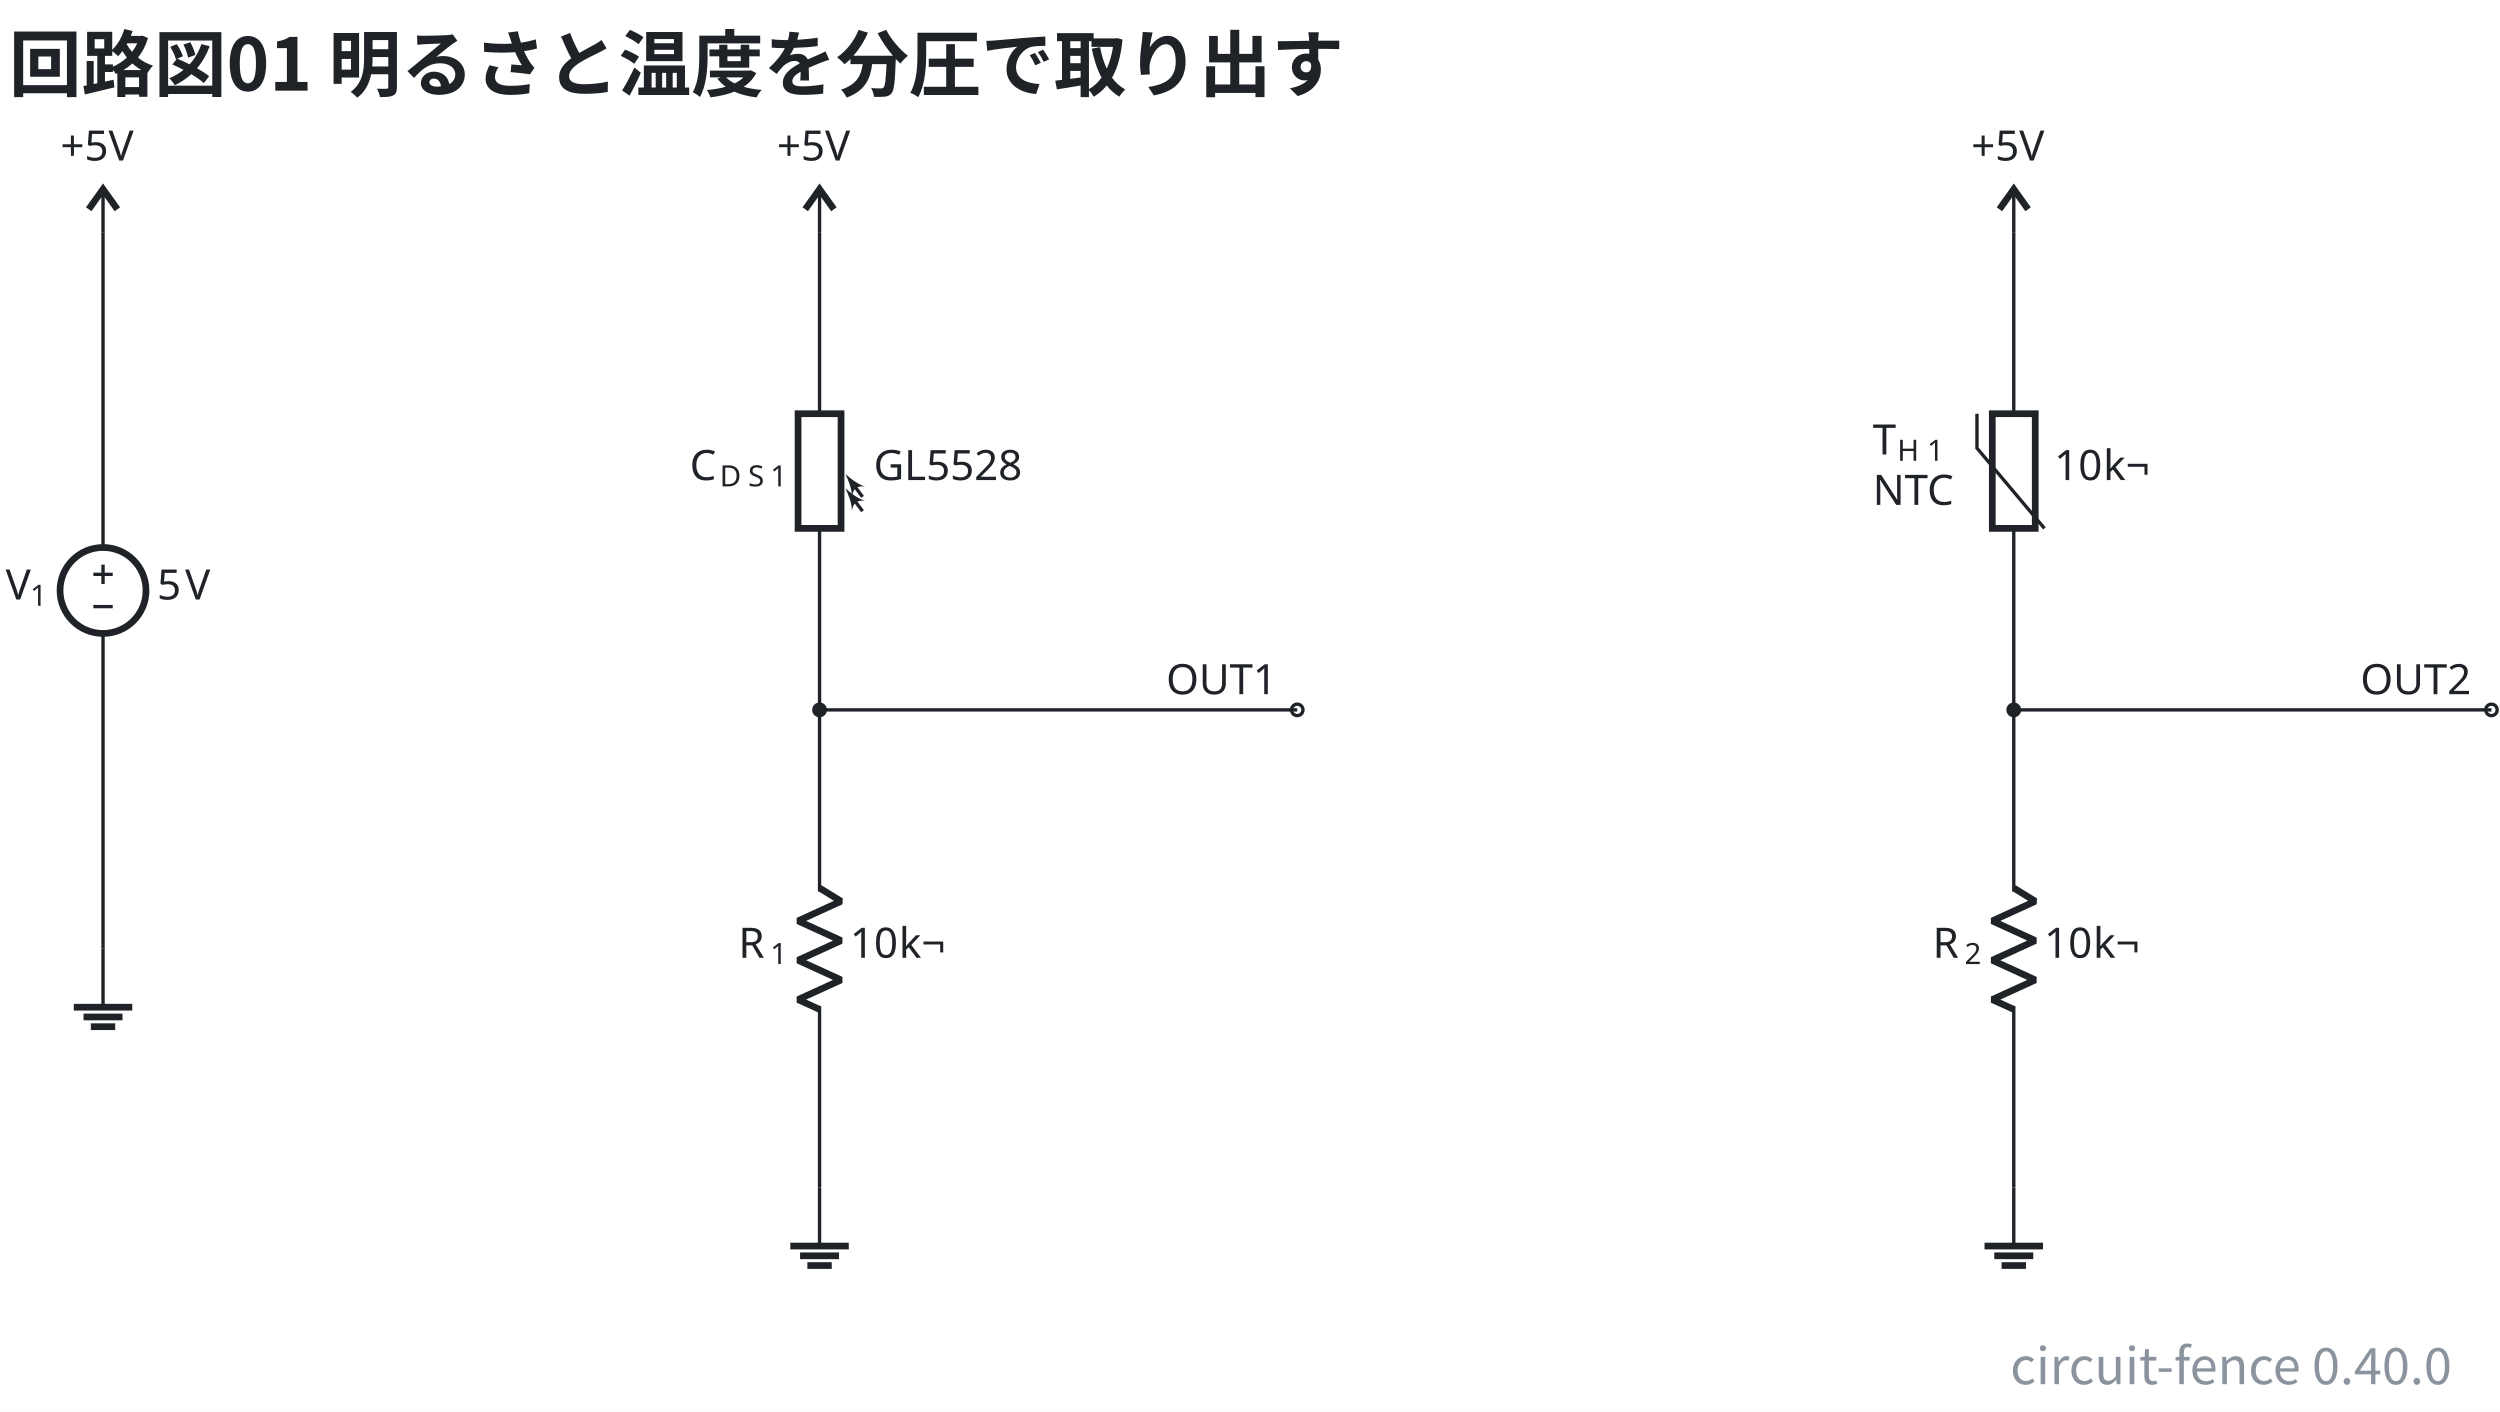
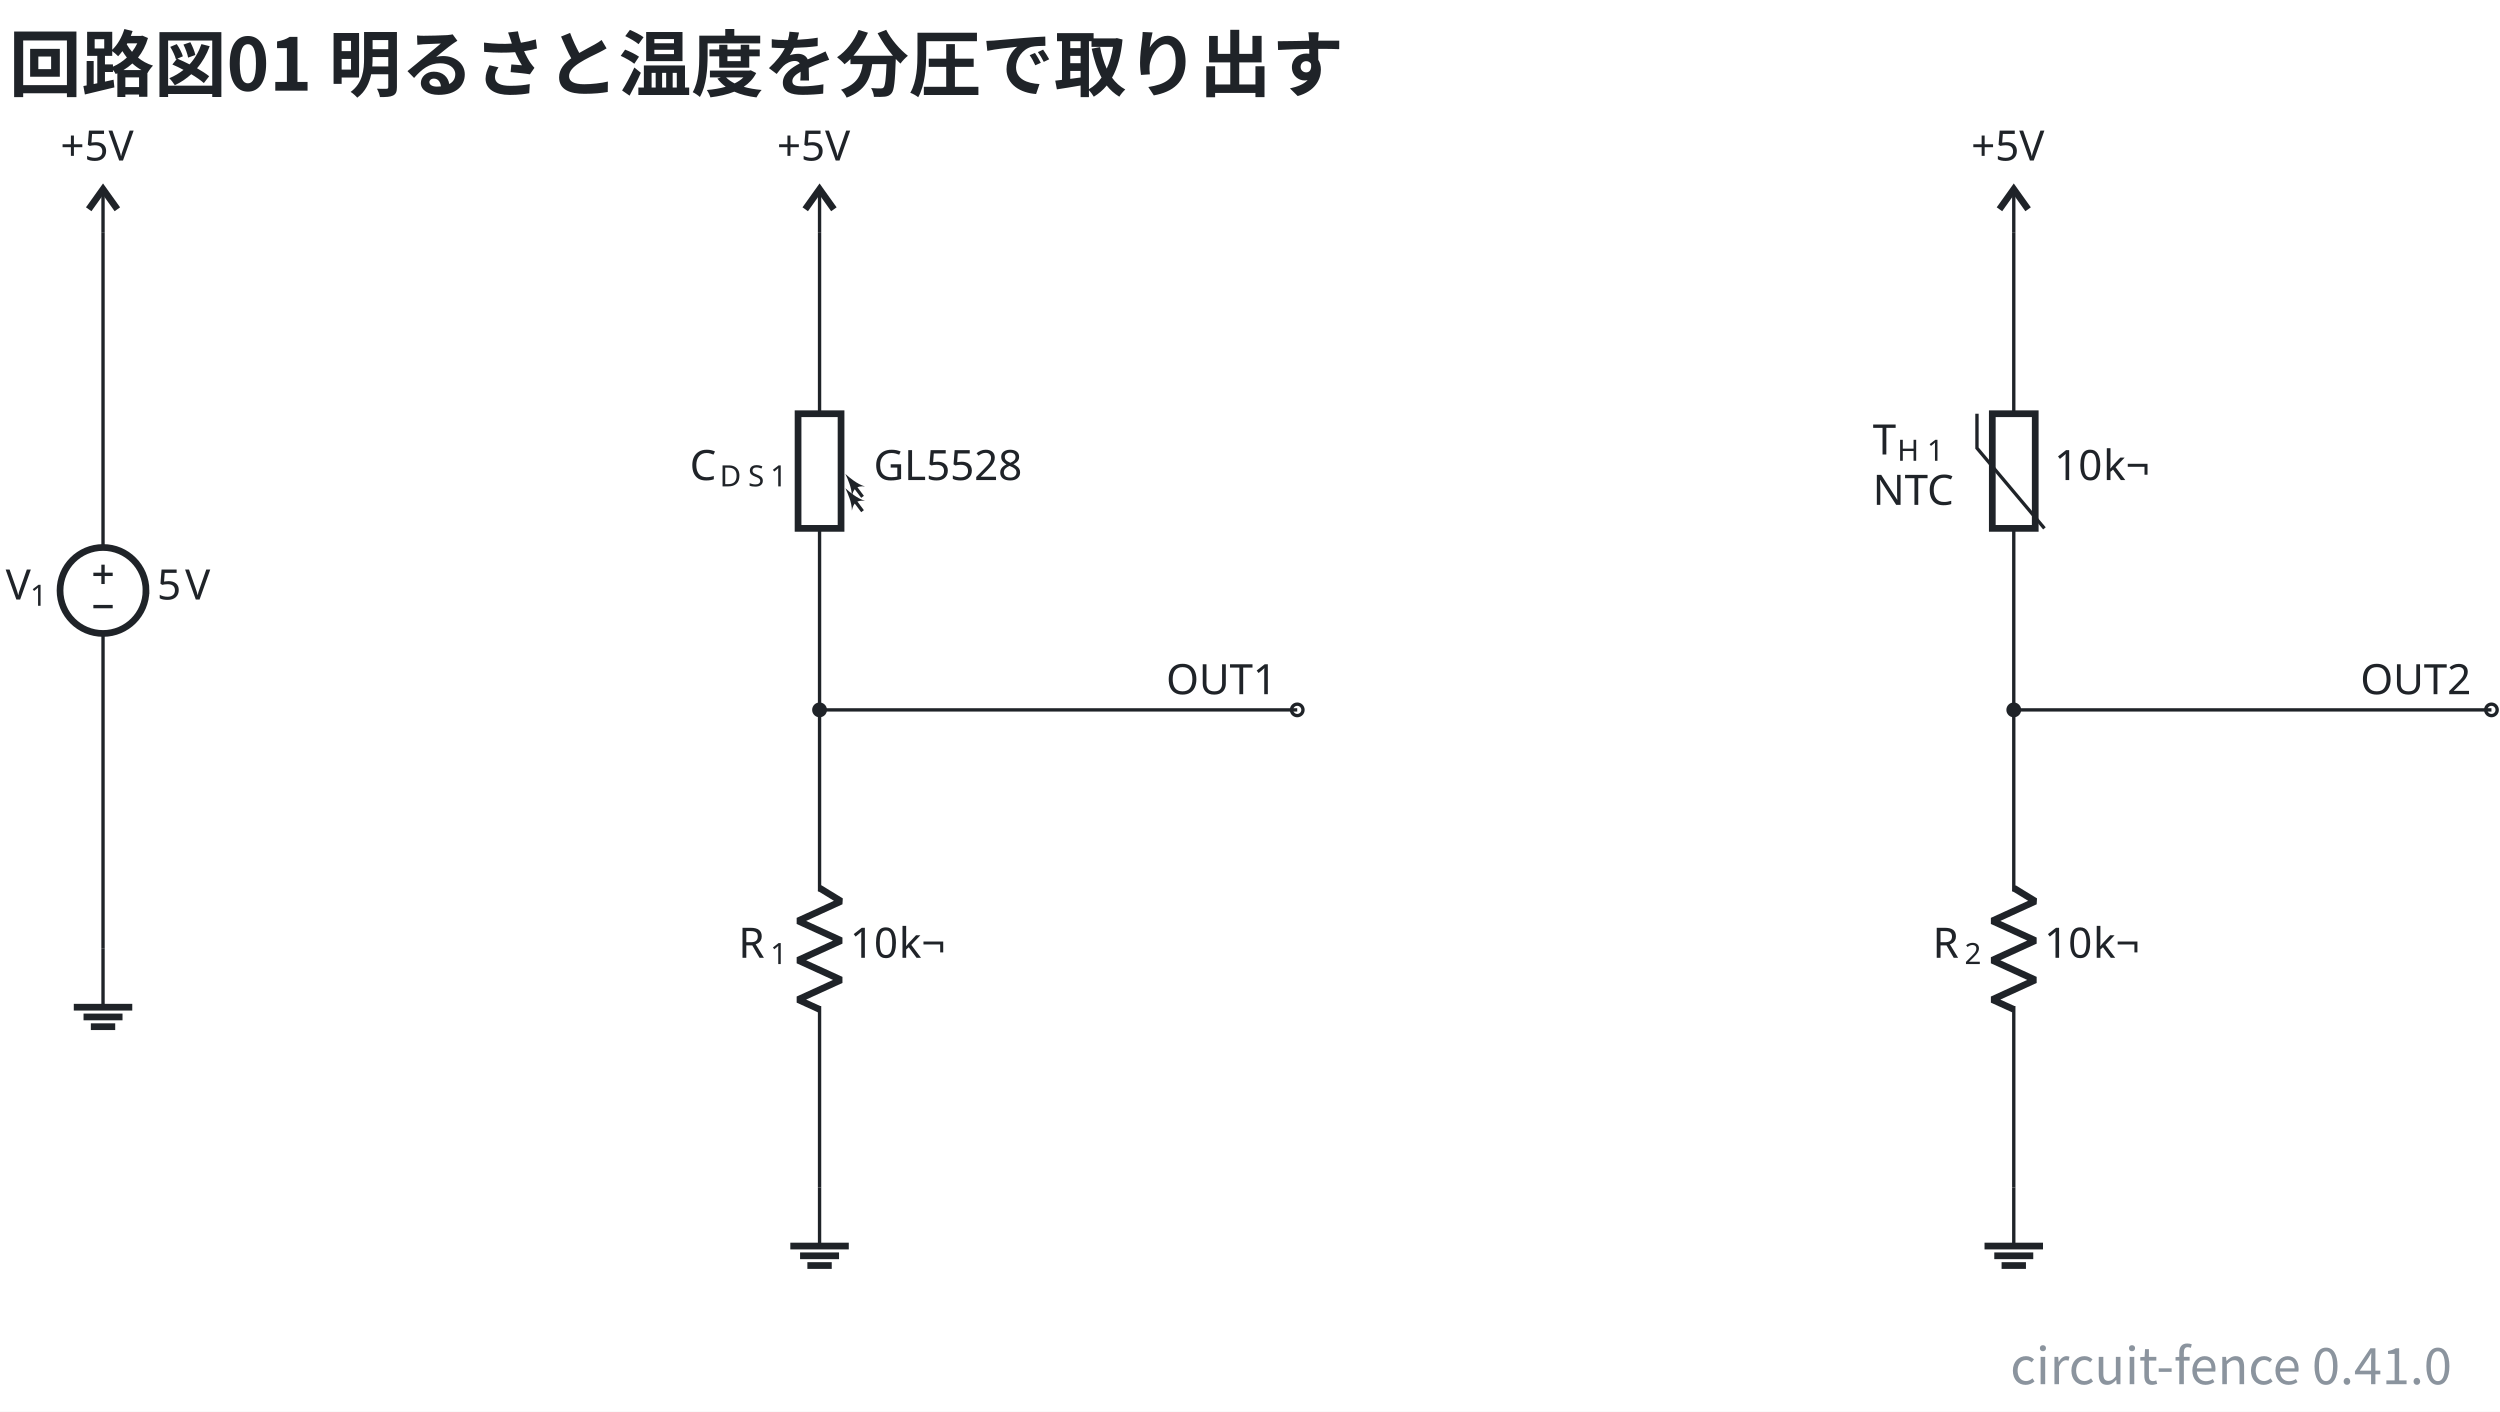
- <svg xmlns="http://www.w3.org/2000/svg" data-figure-paper="#ffffff" data-circuit-fence="0.40.0" fill="#1f2328" width="794.182" height="448.446" viewBox="-72 -72 595.636 336.335">
+ <svg xmlns="http://www.w3.org/2000/svg" data-figure-paper="#ffffff" data-circuit-fence="0.41.0" fill="#1f2328" width="794.182" height="448.446" viewBox="-72 -72 595.636 336.335">
  <rect x="-72" y="-72" width="595.636" height="336.335" fill="#ffffff" />
  <g stroke="#1f2328" stroke-miterlimit="10" stroke-width=".8">
    <path fill="none" d="M-47.454-16.676v.4m0-.4v75.115m0 20.486v75.115m0-.4v.4" />
    <g stroke-width="1.6">
      <path fill="none" d="M-37.21 68.682c0-5.657-4.587-10.243-10.244-10.243s-10.243 4.586-10.243 10.243 4.586 10.243 10.243 10.243 10.243-4.586 10.243-10.243Zm-10.244 0" />
    </g>
    <g stroke="none">
      <text x="-47.454" y="-73.582" font-family="cmmi10" font-size="10" transform="translate(-23.201 144.416)">V</text>
      <text x="-41.621" y="-72.082" font-family="cmr7" font-size="7" transform="translate(-23.201 144.416)">1</text>
    </g>
    <g stroke="none" font-family="cmr10" font-size="10">
      <text x="-47.454" y="-73.582" transform="translate(12.882 144.416)">5</text>
      <text x="-40.787" y="-73.582" transform="translate(12.882 144.416)">V</text>
    </g>
    <path fill="none" d="M-49.758 64.841h4.609M-47.454 67.146v-4.61M-49.758 72.523h4.609" />
    <text x="-47.454" y="-73.582" stroke="none" font-family="cmr10" font-size="10" transform="translate(-10.139 39.832)">+5V</text>
    <g stroke-width="1.6">
      <path fill="none" d="m-50.868-22.14 3.414-4.779 3.414 4.78" />
      <path fill="none" stroke-width=".8" d="M-47.454-16.676V-26.92" />
    </g>
    <path fill="none" d="M-47.454 154.04v13.93" />
    <path fill="none" stroke-width="1.6" d="M-54.42 167.97h13.931m-11.608 2.322h9.286m-7.545 2.322h5.804" />
    <text x="-47.454" y="-73.582" stroke="none" font-family="cmr10" font-size="10" transform="translate(160.578 39.832)">+5V</text>
    <g stroke-width="1.6">
      <path fill="none" d="m119.848-22.14 3.414-4.779 3.415 4.78" />
      <path fill="none" stroke-width=".8" d="M123.262-16.676V-26.92" />
    </g>
    <path fill="none" d="M123.262-16.676v.4m0-.4v43.248m0 27.315v43.248m0-.4v.4" />
    <path fill="none" stroke-width="1.6" d="M128.384 53.887V26.572h-10.243v27.315Zm-10.243-27.315" />
    <path fill="none" d="m133.506 49.79-2.226-2.968" />
    <path stroke="none" d="M129.408 44.327c.572 1.195 1.56 3.38 1.56 5.33.364-1.899 1.196-2.523 3.12-2.34-1.872-.547-3.692-2.107-4.68-2.99" />
    <path fill="none" d="m133.506 46.375-2.226-2.967" />
    <path stroke="none" d="M129.408 40.912c.572 1.196 1.56 3.38 1.56 5.33.364-1.898 1.196-2.522 3.12-2.34-1.872-.546-3.692-2.106-4.68-2.99" />
    <g stroke="none">
      <text x="-47.454" y="-73.582" font-family="cmmi10" font-size="10" transform="translate(139.788 115.964)">C</text>
      <text x="-40.307" y="-72.082" font-family="cmmi7" font-size="7" transform="translate(139.788 115.964)">D</text>
      <text x="-33.553" y="-72.082" font-family="cmmi7" font-size="7" transform="translate(139.788 115.964)">S</text>
      <text x="-28.26" y="-72.082" font-family="cmr7" font-size="7" transform="translate(139.788 115.964)">1</text>
    </g>
    <text x="-47.454" y="-73.582" stroke="none" font-family="cmr10" font-size="10" transform="translate(183.598 115.964)">GL5528</text>
    <path fill="none" d="M123.262 97.135v.4m0-.4v43.248m0 27.315v43.248m0-.4v.4" />
    <g stroke-linejoin="bevel" stroke-width="1.6">
      <path fill="none" d="m123.262 139.583 5.122 3.143-10.243 4.686 10.243 4.685-10.243 4.686 10.243 4.686-10.243 4.686 5.121 2.342" />
    </g>
    <g stroke="none">
      <text x="-47.454" y="-73.582" font-family="cmmi10" font-size="10" transform="translate(151.39 229.775)">R</text>
      <text x="-39.861" y="-72.082" font-family="cmr7" font-size="7" transform="translate(151.39 229.775)">1</text>
    </g>
    <g stroke="none" font-family="cmr10" font-size="10">
      <text x="-47.454" y="-73.582" transform="translate(177.965 229.775)">10</text>
      <text x="-35.787" y="-73.582" transform="translate(177.965 229.775)">k¬</text>
    </g>
    <path fill="none" d="M123.262 210.946v13.93" />
    <path fill="none" stroke-width="1.6" d="M116.297 224.876h13.93m-11.608 2.322h9.287m-7.546 2.322h5.805" />
    <g fill="#ffffff">
      <path d="M238.439 97.135a1.365 1.365 0 1 0-2.731 0 1.365 1.365 0 0 0 2.731 0Zm-1.366 0" />
    </g>
    <text x="-47.454" y="-73.582" stroke="none" font-family="cmr10" font-size="10" transform="translate(253.294 166.983)">OUT1</text>
    <text x="-47.454" y="-73.582" stroke="none" font-family="cmr10" font-size="10" transform="translate(445.105 39.832)">+5V</text>
    <g stroke-width="1.6">
      <path fill="none" d="m404.376-22.14 3.414-4.779 3.414 4.78" />
      <path fill="none" stroke-width=".8" d="M407.79-16.676V-26.92" />
    </g>
    <path fill="none" d="M407.79-16.676v.4m0-.4v43.248m0 27.315v43.248m0-.4v.4" />
    <path fill="none" stroke-width="1.6" d="M402.675 53.887V26.572h10.23v27.315Zm10.23-27.315" />
    <path fill="none" d="m415.096 53.887-16.074-19.12v-8.195" />
    <g stroke="none">
      <text x="-45.454" y="-79.682" font-family="cmmi10" font-size="10" transform="translate(419.648 115.964)">T</text>
      <text x="-39.61" y="-78.182" font-family="cmmi7" font-size="7" transform="translate(419.648 115.964)">H</text>
      <text x="-32.525" y="-78.182" font-family="cmr7" font-size="7" transform="translate(419.648 115.964)">1</text>
      <text x="-45.454" y="-67.682" font-family="cmr10" font-size="10" transform="translate(419.648 115.964)">NTC</text>
    </g>
    <g stroke="none" font-family="cmr10" font-size="10">
      <text x="-47.454" y="-73.582" transform="translate(464.896 115.964)">10</text>
      <text x="-35.787" y="-73.582" transform="translate(464.896 115.964)">k¬</text>
    </g>
    <path fill="none" d="M407.79 97.135v.4m0-.4v43.248m0 27.315v43.248m0-.4v.4" />
    <g stroke-linejoin="bevel" stroke-width="1.6">
      <path fill="none" d="m407.79 139.583 5.121 3.143-10.243 4.686 10.243 4.685-10.243 4.686 10.243 4.686-10.243 4.686 5.122 2.342" />
    </g>
    <g stroke="none">
      <text x="-47.454" y="-73.582" font-family="cmmi10" font-size="10" transform="translate(435.917 229.775)">R</text>
      <text x="-39.861" y="-72.082" font-family="cmr7" font-size="7" transform="translate(435.917 229.775)">2</text>
    </g>
    <g stroke="none" font-family="cmr10" font-size="10">
      <text x="-47.454" y="-73.582" transform="translate(462.492 229.775)">10</text>
      <text x="-35.787" y="-73.582" transform="translate(462.492 229.775)">k¬</text>
    </g>
    <path fill="none" d="M407.79 210.946v13.93" />
    <path fill="none" stroke-width="1.6" d="M400.825 224.876h13.93m-11.608 2.322h9.286m-7.545 2.322h5.804" />
    <g fill="#ffffff">
      <path d="M522.966 97.135a1.365 1.365 0 1 0-2.73 0 1.365 1.365 0 0 0 2.73 0Zm-1.365 0" />
    </g>
    <text x="-47.454" y="-73.582" stroke="none" font-family="cmr10" font-size="10" transform="translate(537.822 166.983)">OUT2</text>
    <path fill="none" d="M123.262 97.135h113.811M407.79 97.135H521.6" />
    <path d="M124.628 97.135a1.365 1.365 0 1 0-2.731 0 1.365 1.365 0 0 0 2.731 0ZM409.155 97.135a1.365 1.365 0 1 0-2.73 0 1.365 1.365 0 0 0 2.73 0Zm-1.365 0" />
    <g>
      <text x="-47.454" y="-73.582" fill="#1f2328" stroke="none" font-family="'Noto Sans CJK JP','Noto Sans JP','Hiragino Sans','Yu Gothic',sans-serif" font-size="17.28" transform="translate(-22.416 23.182)" font-weight="bold">回路図01 明るさと温度を分圧で取り出す</text>
    </g>
    <g>
-       <text x="-47.454" y="-73.582" fill="#8b949e" stroke="none" font-family="'Noto Sans CJK JP','Noto Sans JP','Hiragino Sans','Yu Gothic',sans-serif" font-size="12" transform="translate(559.612 331.374)" text-anchor="end">circuit-fence 0.40.0</text>
+       <text x="-47.454" y="-73.582" fill="#8b949e" stroke="none" font-family="'Noto Sans CJK JP','Noto Sans JP','Hiragino Sans','Yu Gothic',sans-serif" font-size="12" transform="translate(559.612 331.374)" text-anchor="end">circuit-fence 0.41.0</text>
    </g>
  </g>
</svg>
